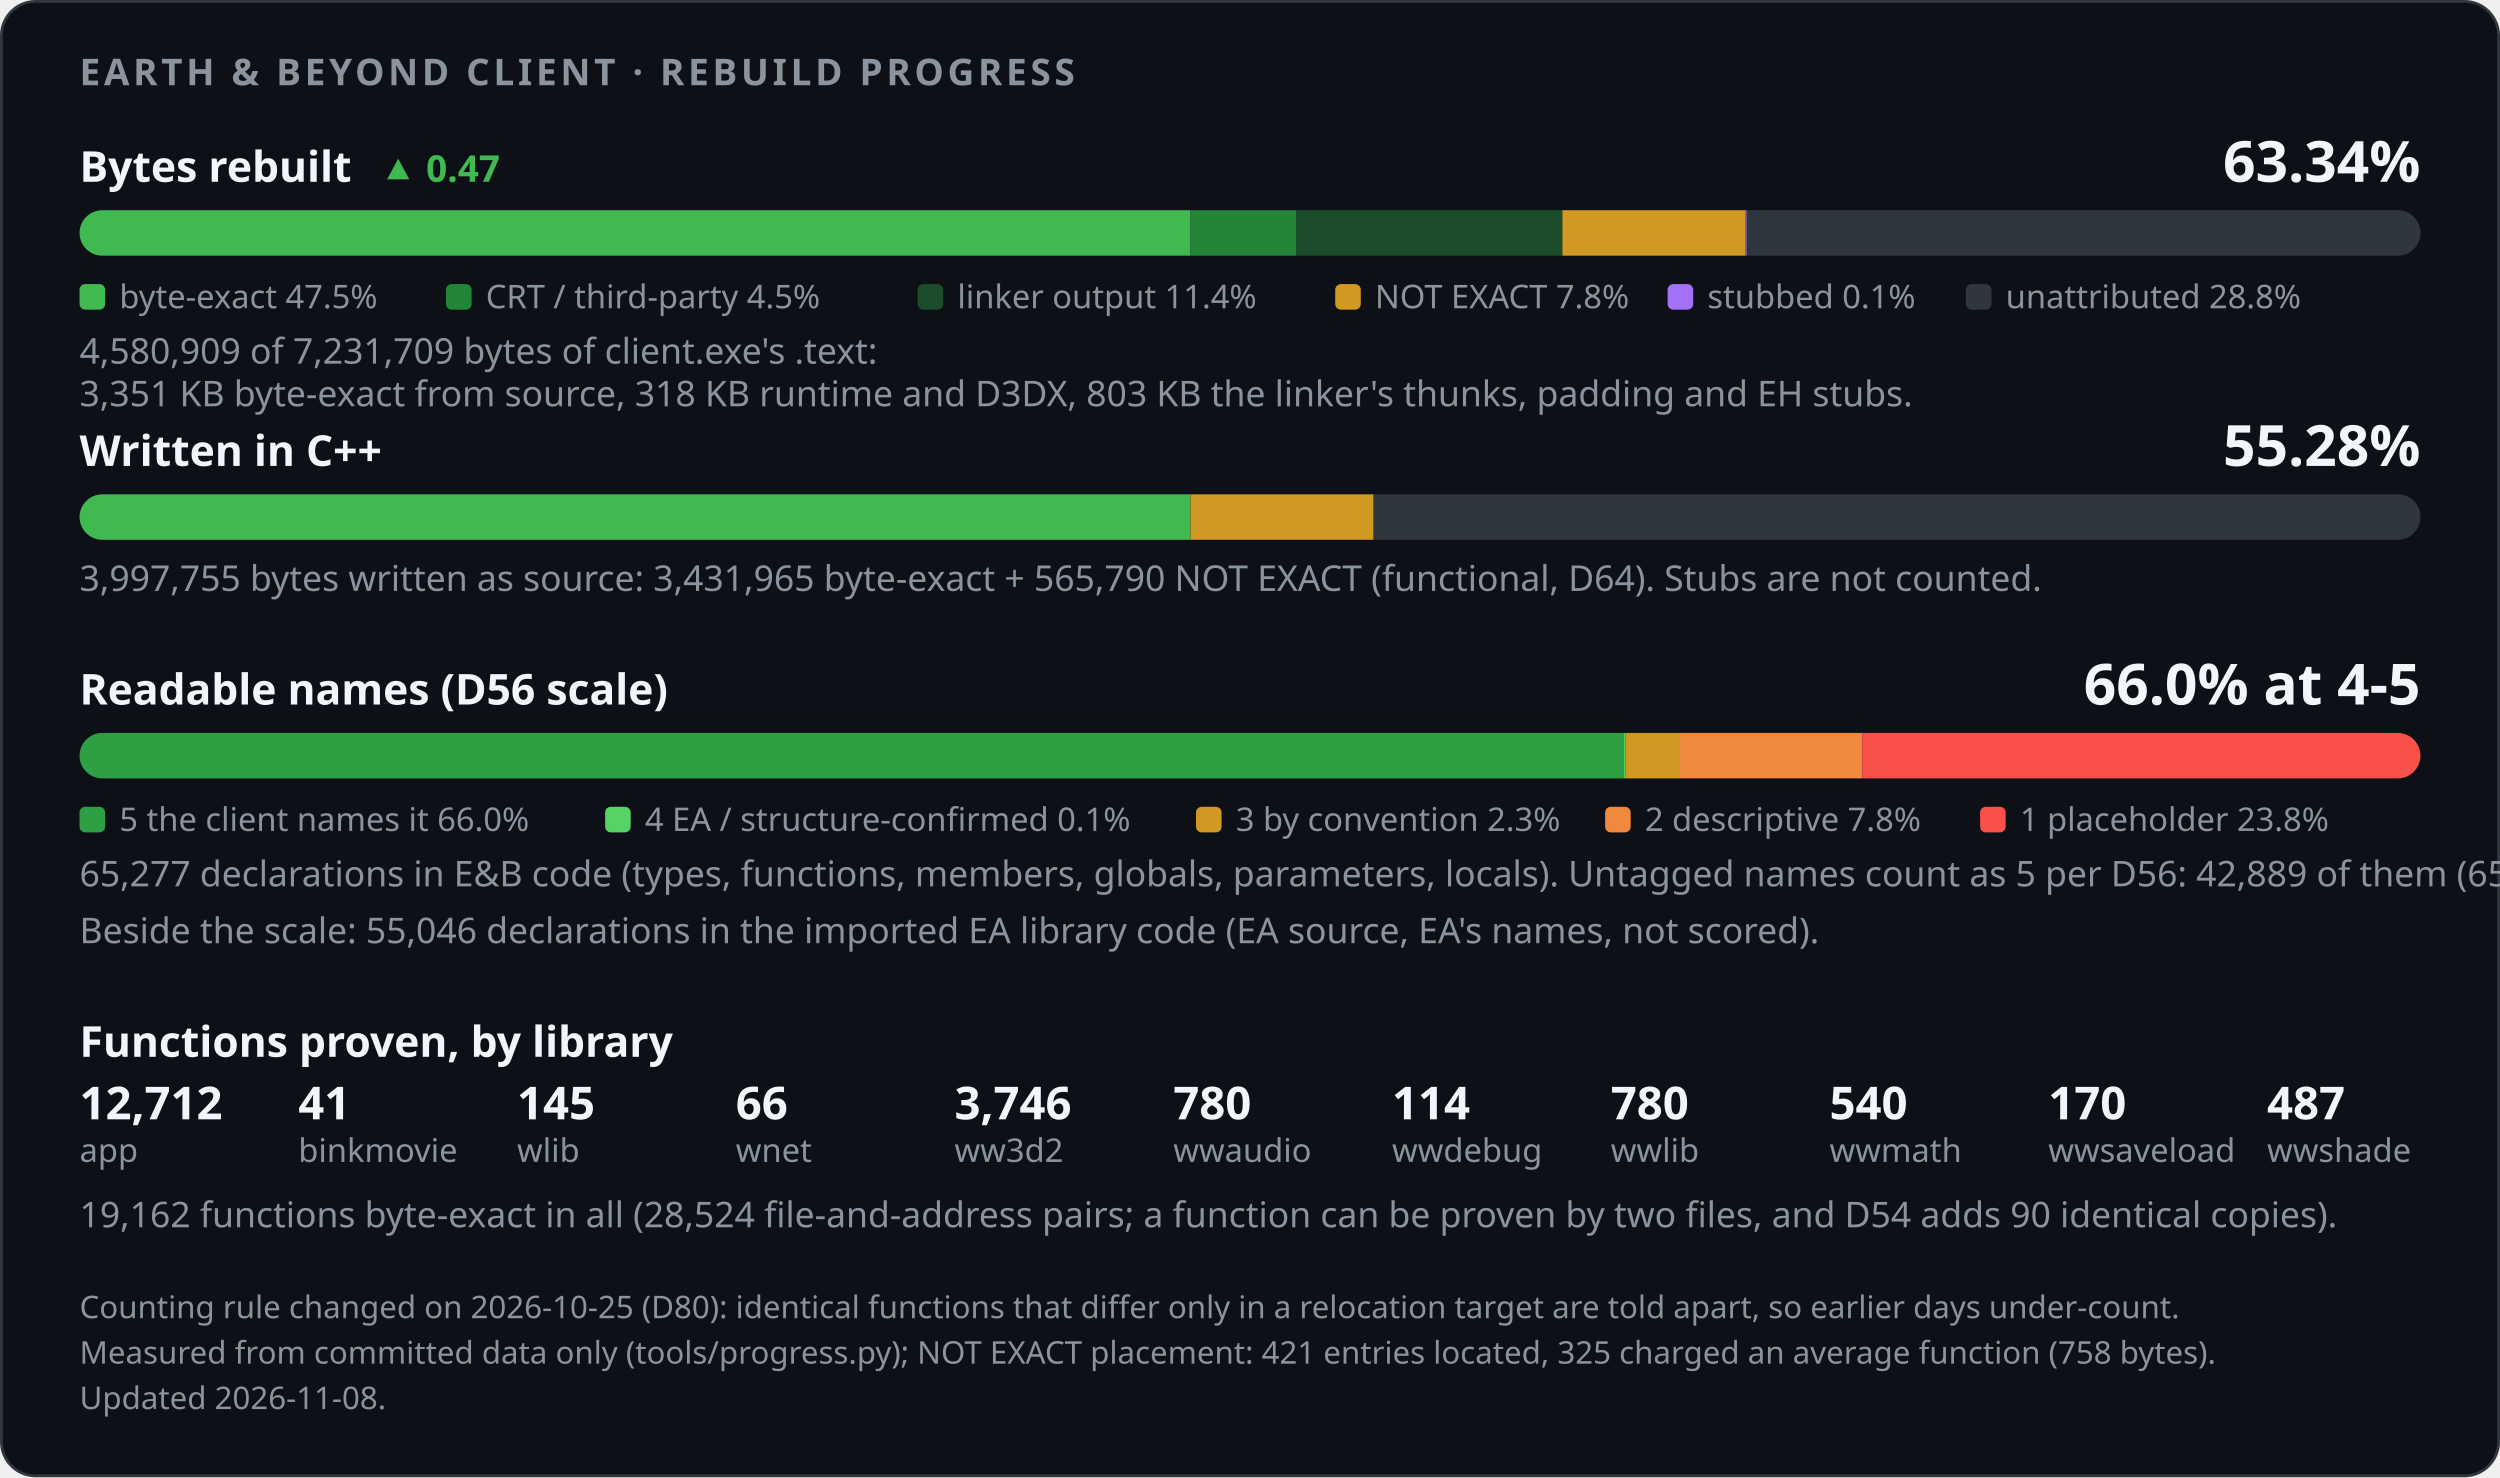
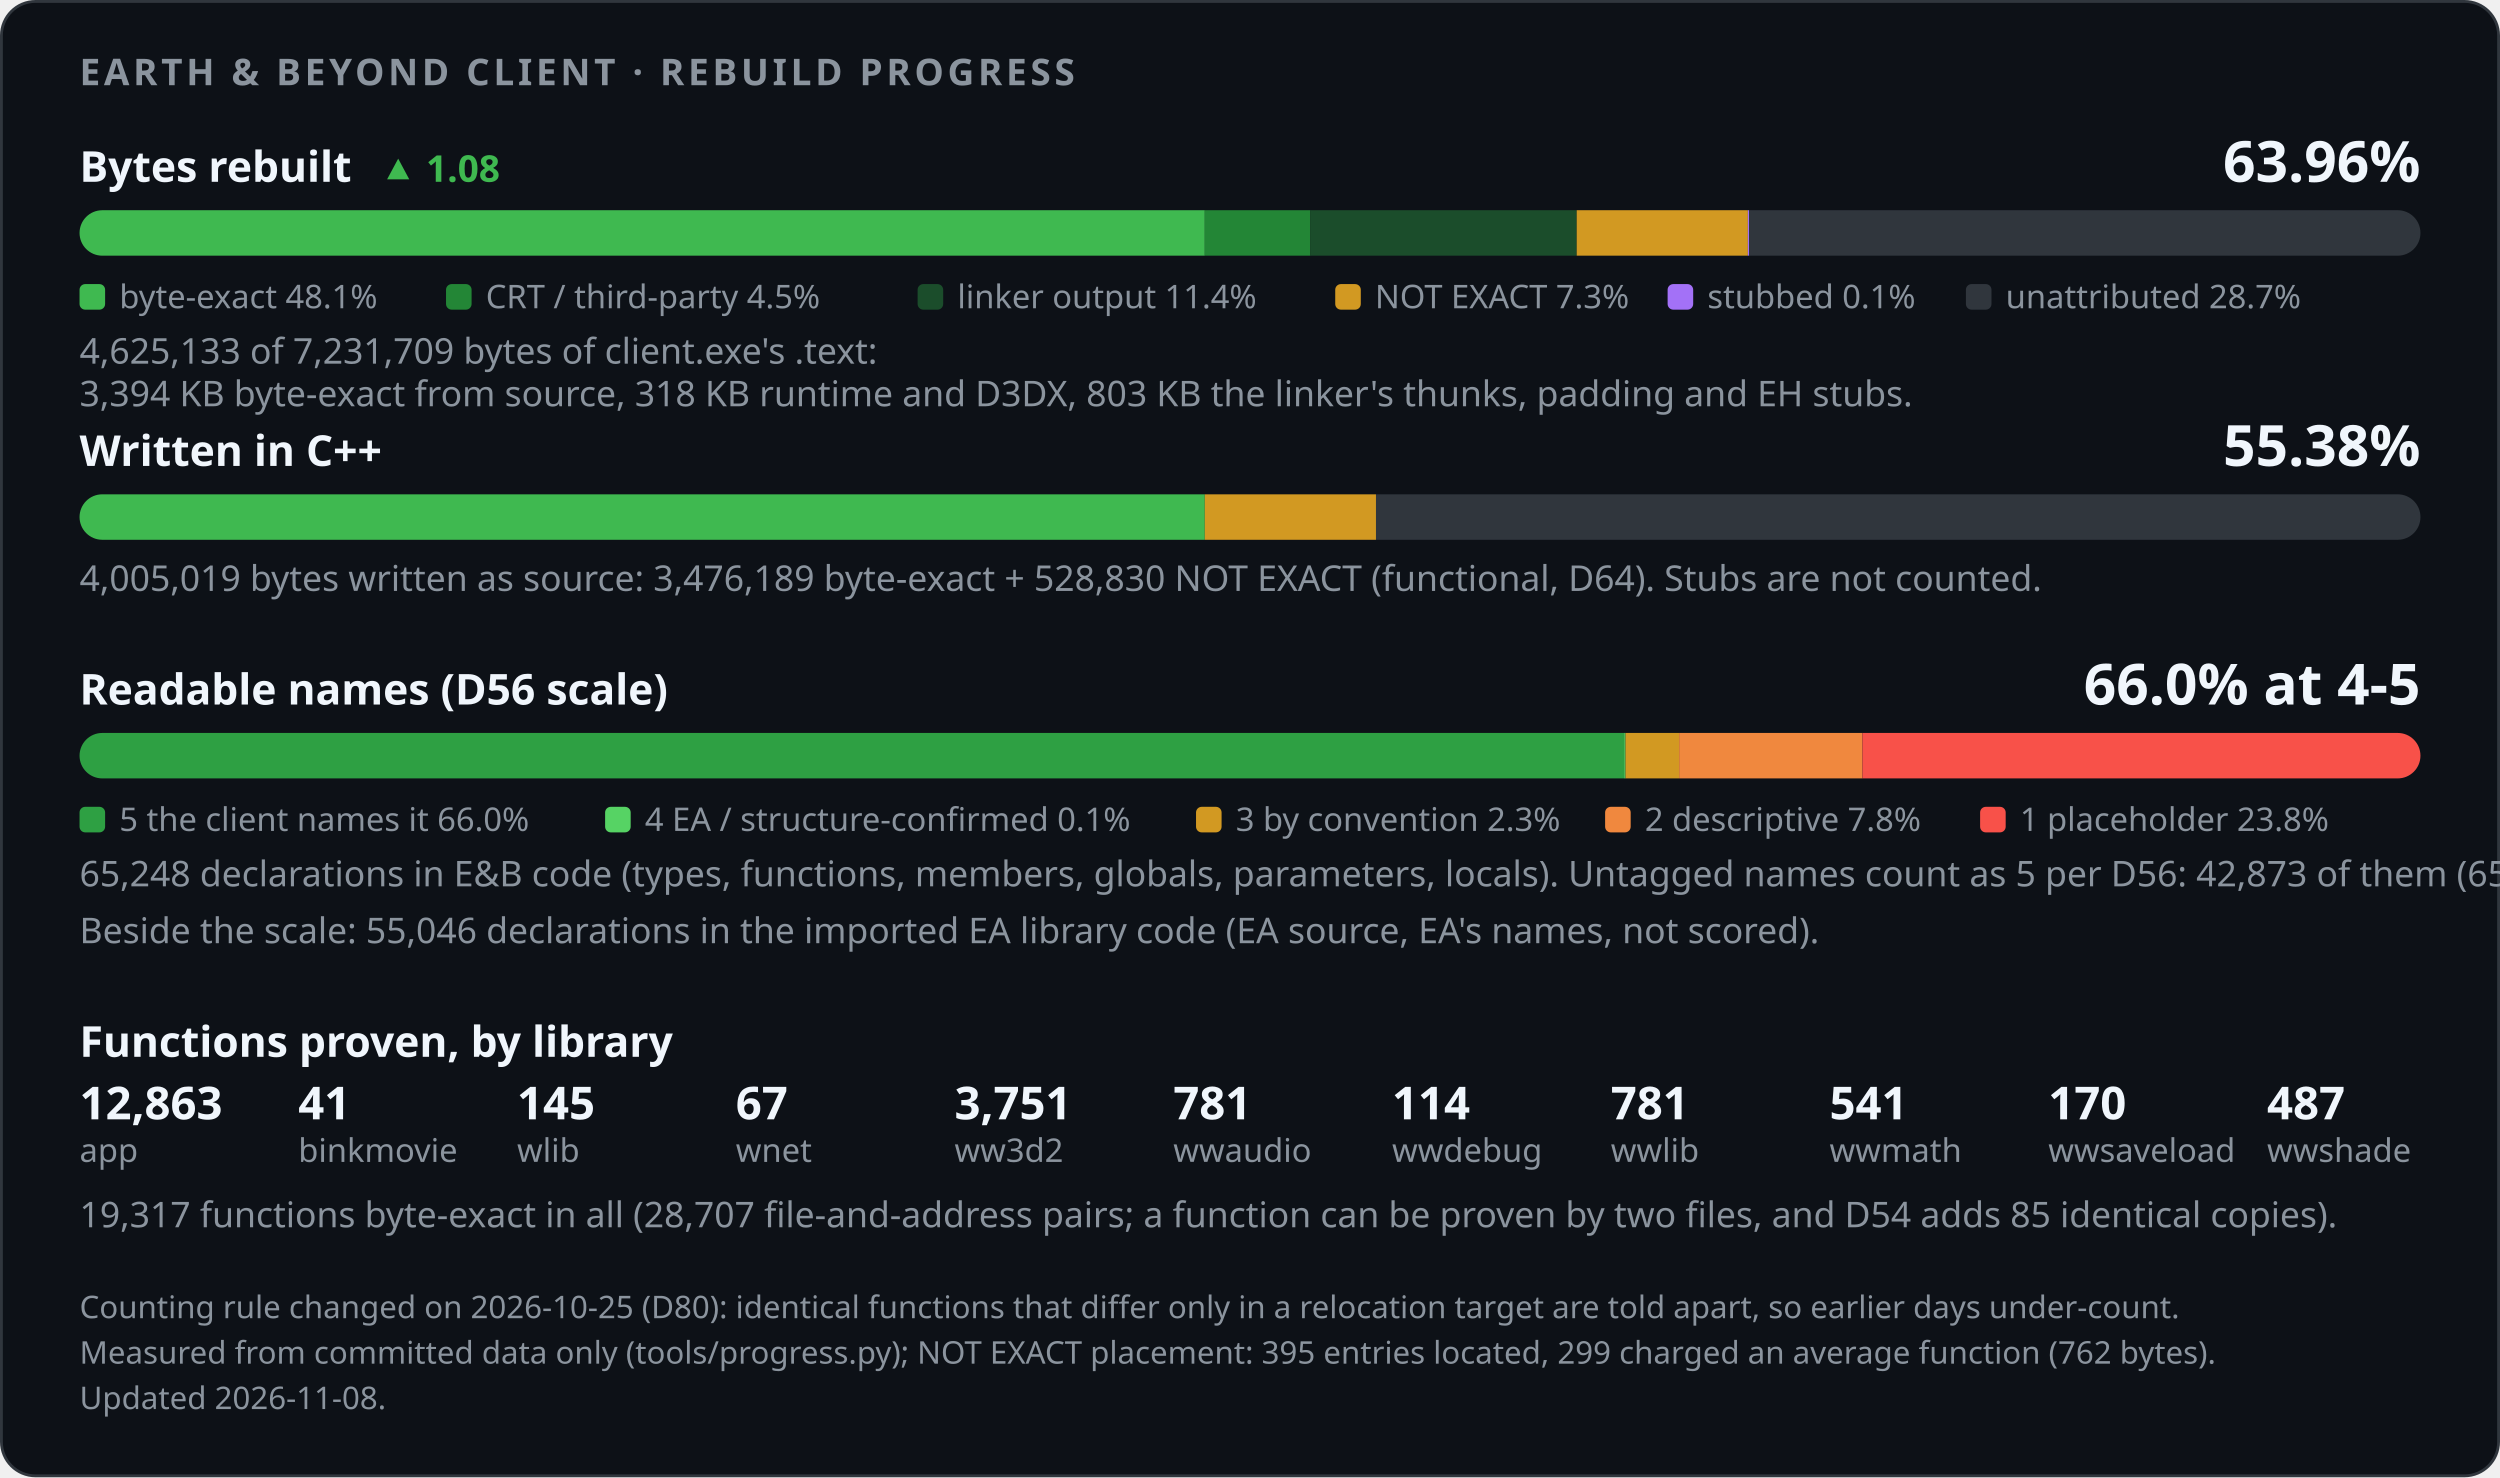
<svg xmlns="http://www.w3.org/2000/svg" width="880" height="520" viewBox="0 0 880 520" role="img" aria-labelledby="title desc">
  <style>
    .card { fill: #0d1117; stroke: #30363d; } .strong { fill: #f0f6fc; } .muted { fill: #8b949e; }
    .grid { stroke: #30363d; } .up { fill: #3fb950; } .down { fill: #f85149; }
    .s-exact { fill: #3fb950; } .s-notexact { fill: #d29922; } .s-stub { fill: #a371f7; }
    .s-third { fill: #238636; } .s-linker { fill: #1b4d2b; } .s-unattr { fill: #30363d; }
    .l-exact { stroke: #3fb950; } .l-written { stroke: #58a6ff; }
    @media (prefers-color-scheme: light) {
      .card { fill: #ffffff; stroke: #d0d7de; } .strong { fill: #1f2328; } .muted { fill: #59636e; }
      .grid { stroke: #d0d7de; } .up { fill: #1a7f37; } .down { fill: #cf222e; }
      .s-exact { fill: #1a7f37; } .s-third { fill: #4ac26b; } .s-linker { fill: #aceebb; } .s-unattr { fill: #d0d7de; }
      .l-exact { stroke: #1a7f37; } .l-written { stroke: #0969da; }
    }
  </style>
  <rect class="card" x="0.5" y="0.5" width="879" height="519" rx="12" />
  <g font-family="-apple-system,BlinkMacSystemFont,'Segoe UI','Noto Sans',Helvetica,Arial,sans-serif">
    <text x="28" y="30" class="muted" font-size="13" font-weight="600" letter-spacing="1.3">EARTH &amp; BEYOND CLIENT · REBUILD PROGRESS</text>
-     <text x="28" y="64" class="strong" font-size="15" font-weight="600">Bytes rebuilt<tspan class="up" dx="10" font-size="13" font-weight="600">▲ 0.47</tspan>
+     <text x="28" y="64" class="strong" font-size="15" font-weight="600">Bytes rebuilt<tspan class="up" dx="10" font-size="13" font-weight="600">▲ 1.08</tspan>
    </text>
-     <text x="852" y="64" class="strong" font-size="20" font-weight="700" text-anchor="end">63.34%</text>
+     <text x="852" y="64" class="strong" font-size="20" font-weight="700" text-anchor="end">63.96%</text>
    <clipPath id="clip74">
      <rect x="28" y="74" width="824" height="16" rx="8.0" />
    </clipPath>
    <g clip-path="url(#clip74)">
-       <rect x="28.00" y="74" width="391.05" height="16" class="s-exact" />
-       <rect x="419.05" y="74" width="37.17" height="16" class="s-third" />
-       <rect x="456.22" y="74" width="93.74" height="16" class="s-linker" />
-       <rect x="549.96" y="74" width="64.47" height="16" class="s-notexact" />
-       <rect x="614.43" y="74" width="0.43" height="16" class="s-stub" />
-       <rect x="614.86" y="74" width="237.14" height="16" class="s-unattr" />
+       <rect x="28.00" y="74" width="396.09" height="16" class="s-exact" />
+       <rect x="424.09" y="74" width="37.17" height="16" class="s-third" />
+       <rect x="461.26" y="74" width="93.74" height="16" class="s-linker" />
+       <rect x="555.00" y="74" width="60.26" height="16" class="s-notexact" />
+       <rect x="615.26" y="74" width="0.43" height="16" class="s-stub" />
+       <rect x="615.68" y="74" width="236.32" height="16" class="s-unattr" />
    </g>
    <rect x="28" y="100" width="9" height="9" rx="2" class="s-exact" />
-     <text x="42" y="108.5" class="muted" font-size="11.5">byte-exact 47.5%</text>
+     <text x="42" y="108.5" class="muted" font-size="11.5">byte-exact 48.1%</text>
    <rect x="157" y="100" width="9" height="9" rx="2" class="s-third" />
    <text x="171" y="108.5" class="muted" font-size="11.5">CRT / third-party 4.5%</text>
    <rect x="323" y="100" width="9" height="9" rx="2" class="s-linker" />
    <text x="337" y="108.5" class="muted" font-size="11.5">linker output 11.4%</text>
    <rect x="470" y="100" width="9" height="9" rx="2" class="s-notexact" />
-     <text x="484" y="108.5" class="muted" font-size="11.5">NOT EXACT 7.8%</text>
+     <text x="484" y="108.5" class="muted" font-size="11.5">NOT EXACT 7.3%</text>
    <rect x="587" y="100" width="9" height="9" rx="2" class="s-stub" />
    <text x="601" y="108.5" class="muted" font-size="11.5">stubbed 0.1%</text>
    <rect x="692" y="100" width="9" height="9" rx="2" class="s-unattr" />
-     <text x="706" y="108.5" class="muted" font-size="11.5">unattributed 28.8%</text>
-     <text x="28" y="128" class="muted" font-size="12.5">4,580,909 of 7,231,709 bytes of client.exe's .text:</text>
-     <text x="28" y="143" class="muted" font-size="12.5">3,351 KB byte-exact from source, 318 KB runtime and D3DX, 803 KB the linker's thunks, padding and EH stubs.</text>
+     <text x="706" y="108.5" class="muted" font-size="11.5">unattributed 28.7%</text>
+     <text x="28" y="128" class="muted" font-size="12.5">4,625,133 of 7,231,709 bytes of client.exe's .text:</text>
+     <text x="28" y="143" class="muted" font-size="12.5">3,394 KB byte-exact from source, 318 KB runtime and D3DX, 803 KB the linker's thunks, padding and EH stubs.</text>
    <text x="28" y="164" class="strong" font-size="15" font-weight="600">Written in C++</text>
-     <text x="852" y="164" class="strong" font-size="20" font-weight="700" text-anchor="end">55.28%</text>
+     <text x="852" y="164" class="strong" font-size="20" font-weight="700" text-anchor="end">55.38%</text>
    <clipPath id="clip174">
      <rect x="28" y="174" width="824" height="16" rx="8.0" />
    </clipPath>
    <g clip-path="url(#clip174)">
-       <rect x="28.00" y="174" width="391.05" height="16" class="s-exact" />
-       <rect x="419.05" y="174" width="64.47" height="16" class="s-notexact" />
-       <rect x="483.51" y="174" width="368.49" height="16" class="s-unattr" />
+       <rect x="28.00" y="174" width="396.09" height="16" class="s-exact" />
+       <rect x="424.09" y="174" width="60.26" height="16" class="s-notexact" />
+       <rect x="484.34" y="174" width="367.66" height="16" class="s-unattr" />
    </g>
-     <text x="28" y="208" class="muted" font-size="12.5">3,997,755 bytes written as source: 3,431,965 byte-exact + 565,790 NOT EXACT (functional, D64). Stubs are not counted.</text>
+     <text x="28" y="208" class="muted" font-size="12.5">4,005,019 bytes written as source: 3,476,189 byte-exact + 528,830 NOT EXACT (functional, D64). Stubs are not counted.</text>
    <text x="28" y="248" class="strong" font-size="15" font-weight="600">Readable names (D56 scale)</text>
    <text x="852" y="248" class="strong" font-size="20" font-weight="700" text-anchor="end">66.0% at 4-5</text>
    <clipPath id="clip258">
      <rect x="28" y="258" width="824" height="16" rx="8.0" />
    </clipPath>
    <g clip-path="url(#clip258)">
-       <rect x="28.00" y="258" width="543.62" height="16" fill="#2ea043" />
-       <rect x="571.62" y="258" width="0.49" height="16" fill="#56d364" />
-       <rect x="572.11" y="258" width="18.90" height="16" fill="#d29922" />
-       <rect x="591.00" y="258" width="64.49" height="16" fill="#f0883e" />
-       <rect x="655.50" y="258" width="196.50" height="16" fill="#f85149" />
+       <rect x="28.00" y="258" width="543.71" height="16" fill="#2ea043" />
+       <rect x="571.71" y="258" width="0.49" height="16" fill="#56d364" />
+       <rect x="572.20" y="258" width="18.85" height="16" fill="#d29922" />
+       <rect x="591.05" y="258" width="64.52" height="16" fill="#f0883e" />
+       <rect x="655.57" y="258" width="196.43" height="16" fill="#f85149" />
    </g>
    <rect x="28" y="284" width="9" height="9" rx="2" fill="#2ea043" />
    <text x="42" y="292.5" class="muted" font-size="11.5">5 the client names it 66.0%</text>
    <rect x="213" y="284" width="9" height="9" rx="2" fill="#56d364" />
    <text x="227" y="292.5" class="muted" font-size="11.5">4 EA / structure-confirmed 0.1%</text>
    <rect x="421" y="284" width="9" height="9" rx="2" fill="#d29922" />
    <text x="435" y="292.5" class="muted" font-size="11.5">3 by convention 2.3%</text>
    <rect x="565" y="284" width="9" height="9" rx="2" fill="#f0883e" />
    <text x="579" y="292.5" class="muted" font-size="11.5">2 descriptive 7.8%</text>
    <rect x="697" y="284" width="9" height="9" rx="2" fill="#f85149" />
    <text x="711" y="292.5" class="muted" font-size="11.5">1 placeholder 23.8%</text>
-     <text x="28" y="312" class="muted" font-size="12.5">65,277 declarations in E&amp;B code (types, functions, members, globals, parameters, locals). Untagged names count as 5 per D56: 42,889 of them (65.7%).</text>
+     <text x="28" y="312" class="muted" font-size="12.5">65,248 declarations in E&amp;B code (types, functions, members, globals, parameters, locals). Untagged names count as 5 per D56: 42,873 of them (65.7%).</text>
    <text x="28" y="332" class="muted" font-size="12.5">Beside the scale: 55,046 declarations in the imported EA library code (EA source, EA's names, not scored).</text>
    <text x="28" y="372" class="strong" font-size="15" font-weight="600">Functions proven, by library</text>
-     <text x="28" y="394" class="strong" font-size="16" font-weight="700">12,712</text>
+     <text x="28" y="394" class="strong" font-size="16" font-weight="700">12,863</text>
    <text x="28" y="409" class="muted" font-size="11.5">app</text>
    <text x="105" y="394" class="strong" font-size="16" font-weight="700">41</text>
    <text x="105" y="409" class="muted" font-size="11.5">binkmovie</text>
    <text x="182" y="394" class="strong" font-size="16" font-weight="700">145</text>
    <text x="182" y="409" class="muted" font-size="11.5">wlib</text>
-     <text x="259" y="394" class="strong" font-size="16" font-weight="700">66</text>
+     <text x="259" y="394" class="strong" font-size="16" font-weight="700">67</text>
    <text x="259" y="409" class="muted" font-size="11.5">wnet</text>
-     <text x="336" y="394" class="strong" font-size="16" font-weight="700">3,746</text>
+     <text x="336" y="394" class="strong" font-size="16" font-weight="700">3,751</text>
    <text x="336" y="409" class="muted" font-size="11.5">ww3d2</text>
-     <text x="413" y="394" class="strong" font-size="16" font-weight="700">780</text>
+     <text x="413" y="394" class="strong" font-size="16" font-weight="700">781</text>
    <text x="413" y="409" class="muted" font-size="11.5">wwaudio</text>
    <text x="490" y="394" class="strong" font-size="16" font-weight="700">114</text>
    <text x="490" y="409" class="muted" font-size="11.5">wwdebug</text>
-     <text x="567" y="394" class="strong" font-size="16" font-weight="700">780</text>
+     <text x="567" y="394" class="strong" font-size="16" font-weight="700">781</text>
    <text x="567" y="409" class="muted" font-size="11.5">wwlib</text>
-     <text x="644" y="394" class="strong" font-size="16" font-weight="700">540</text>
+     <text x="644" y="394" class="strong" font-size="16" font-weight="700">541</text>
    <text x="644" y="409" class="muted" font-size="11.5">wwmath</text>
    <text x="721" y="394" class="strong" font-size="16" font-weight="700">170</text>
    <text x="721" y="409" class="muted" font-size="11.5">wwsaveload</text>
    <text x="798" y="394" class="strong" font-size="16" font-weight="700">487</text>
    <text x="798" y="409" class="muted" font-size="11.5">wwshade</text>
-     <text x="28" y="432" class="muted" font-size="12.5">19,162 functions byte-exact in all (28,524 file-and-address pairs; a function can be proven by two files, and D54 adds 90 identical copies).</text>
+     <text x="28" y="432" class="muted" font-size="12.5">19,317 functions byte-exact in all (28,707 file-and-address pairs; a function can be proven by two files, and D54 adds 85 identical copies).</text>
    <text x="28" y="464" class="muted" font-size="11">Counting rule changed on 2026-10-25 (D80): identical functions that differ only in a relocation target are told apart, so earlier days under-count.</text>
-     <text x="28" y="480" class="muted" font-size="11">Measured from committed data only (tools/progress.py); NOT EXACT placement: 421 entries located, 325 charged an average function (758 bytes).</text>
+     <text x="28" y="480" class="muted" font-size="11">Measured from committed data only (tools/progress.py); NOT EXACT placement: 395 entries located, 299 charged an average function (762 bytes).</text>
    <text x="28" y="496" class="muted" font-size="11">Updated 2026-11-08.</text>
  </g>
</svg>
